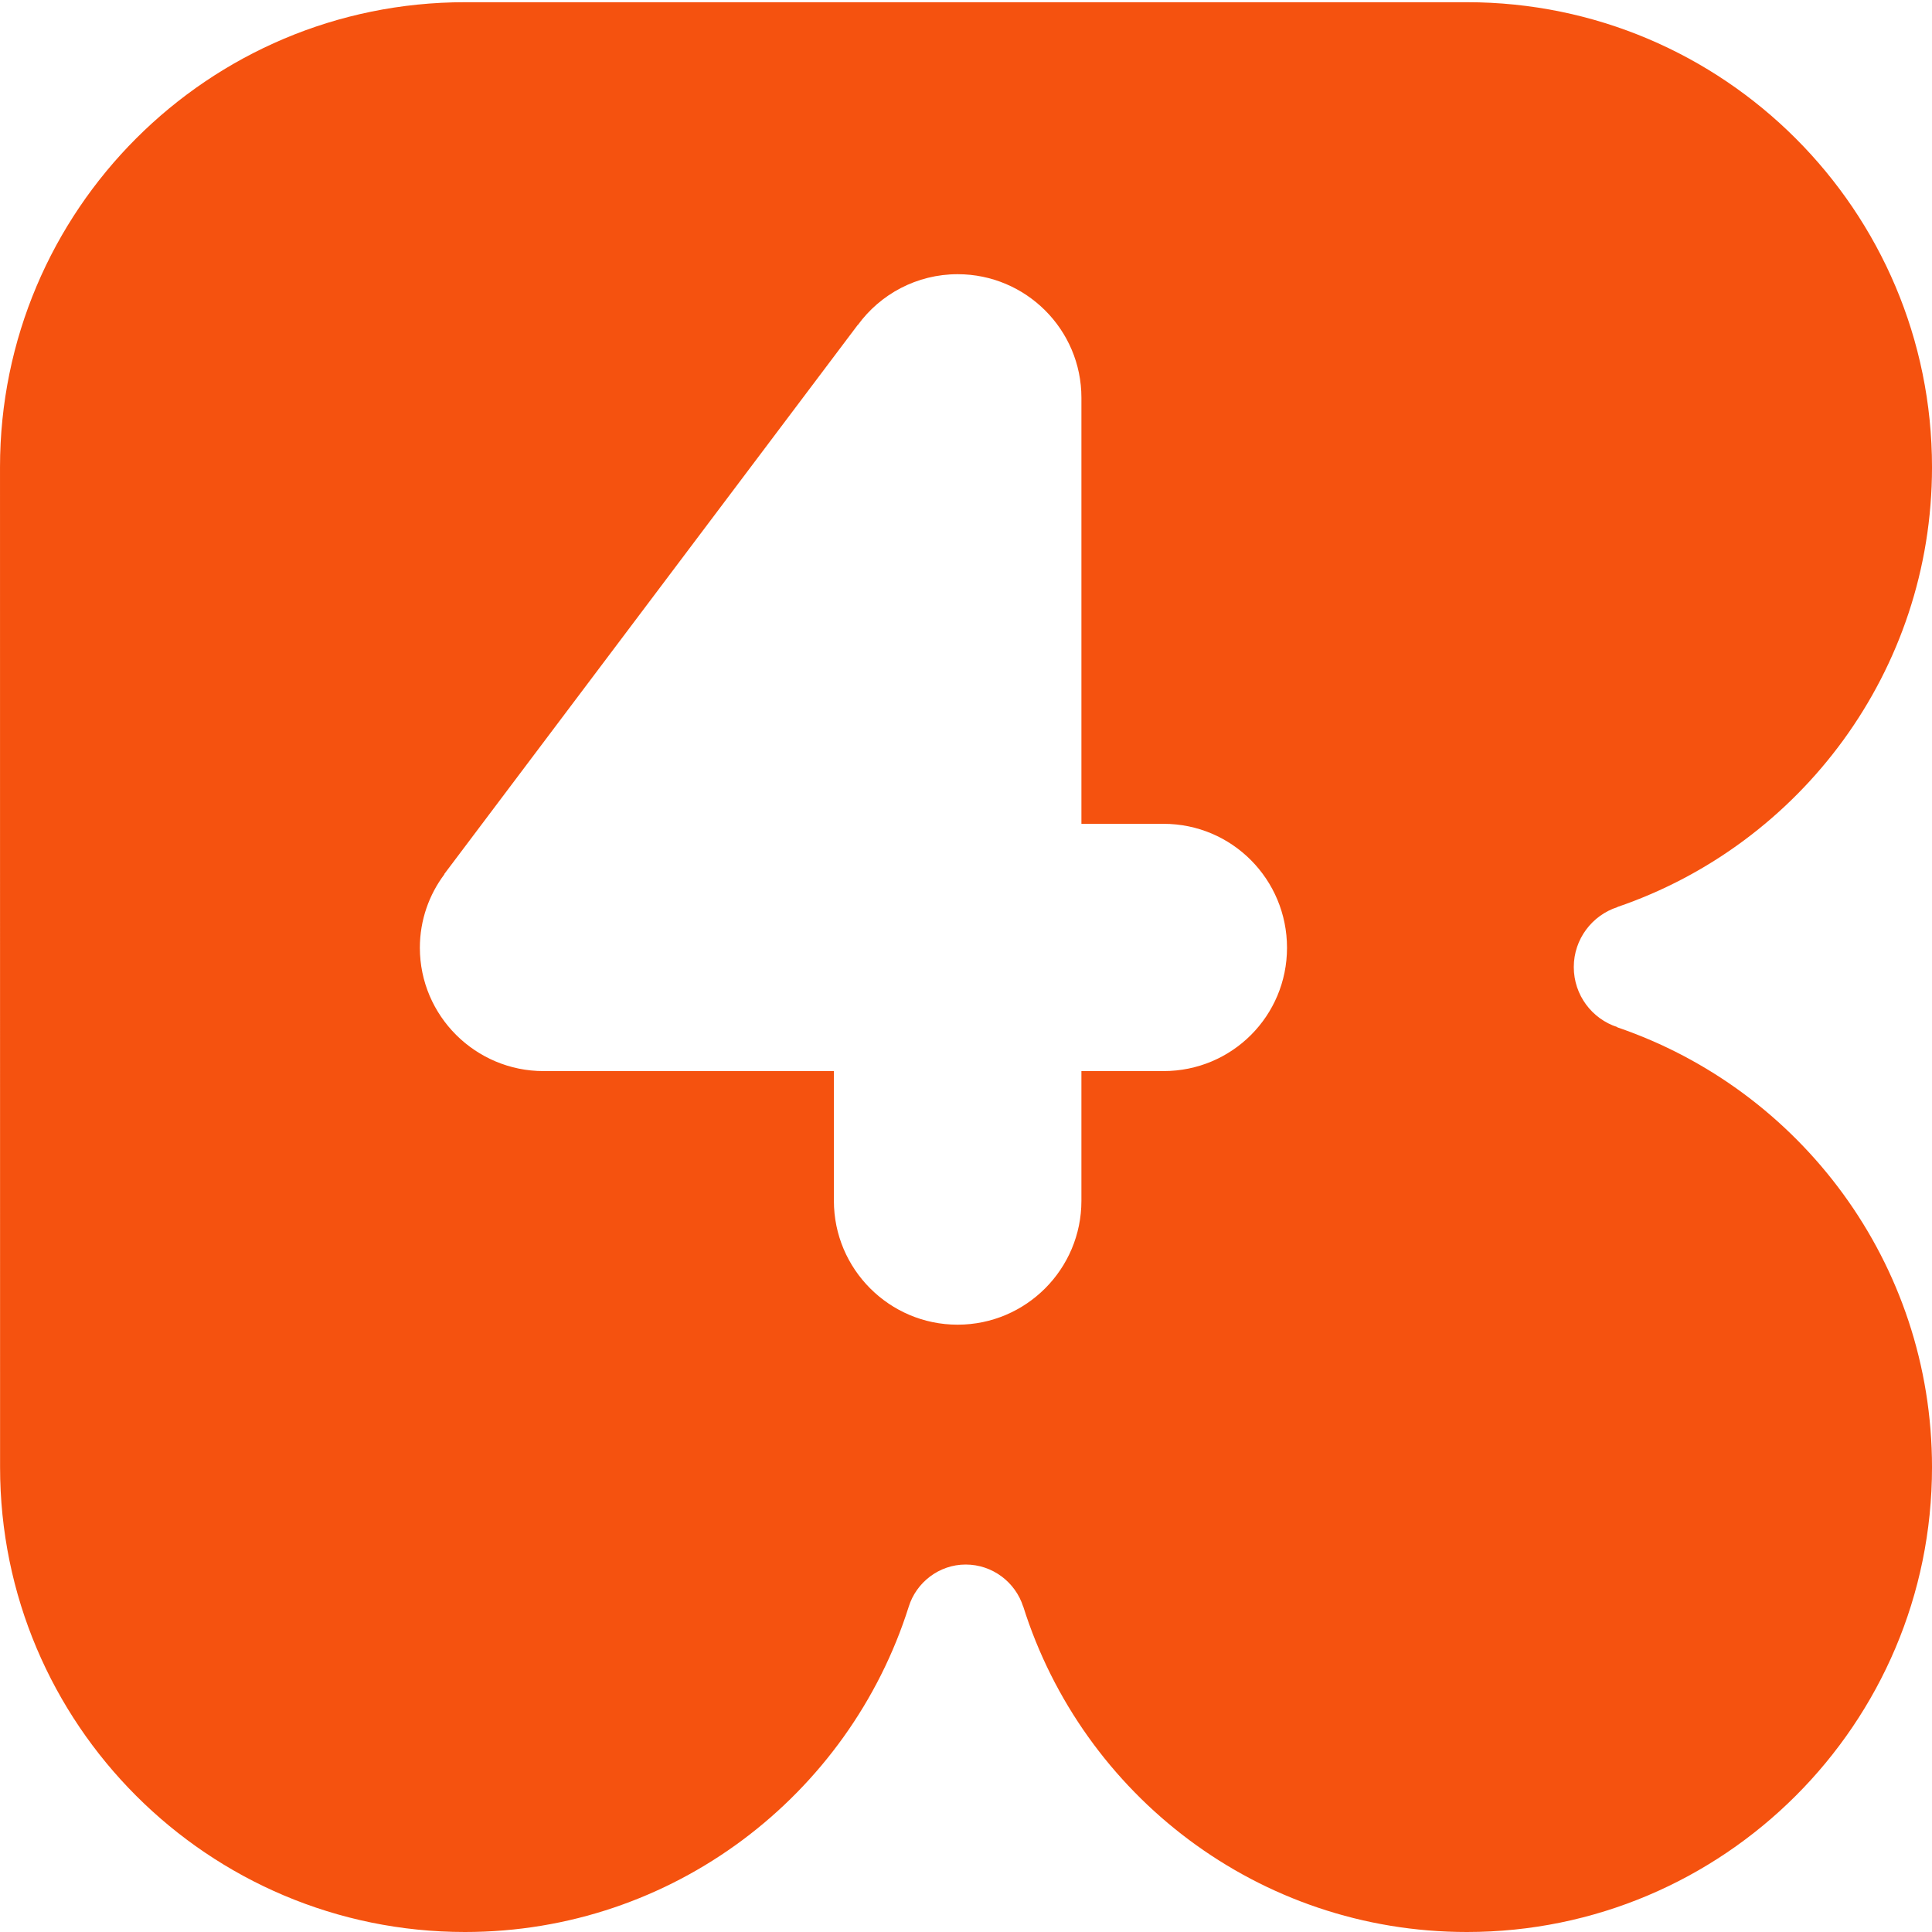
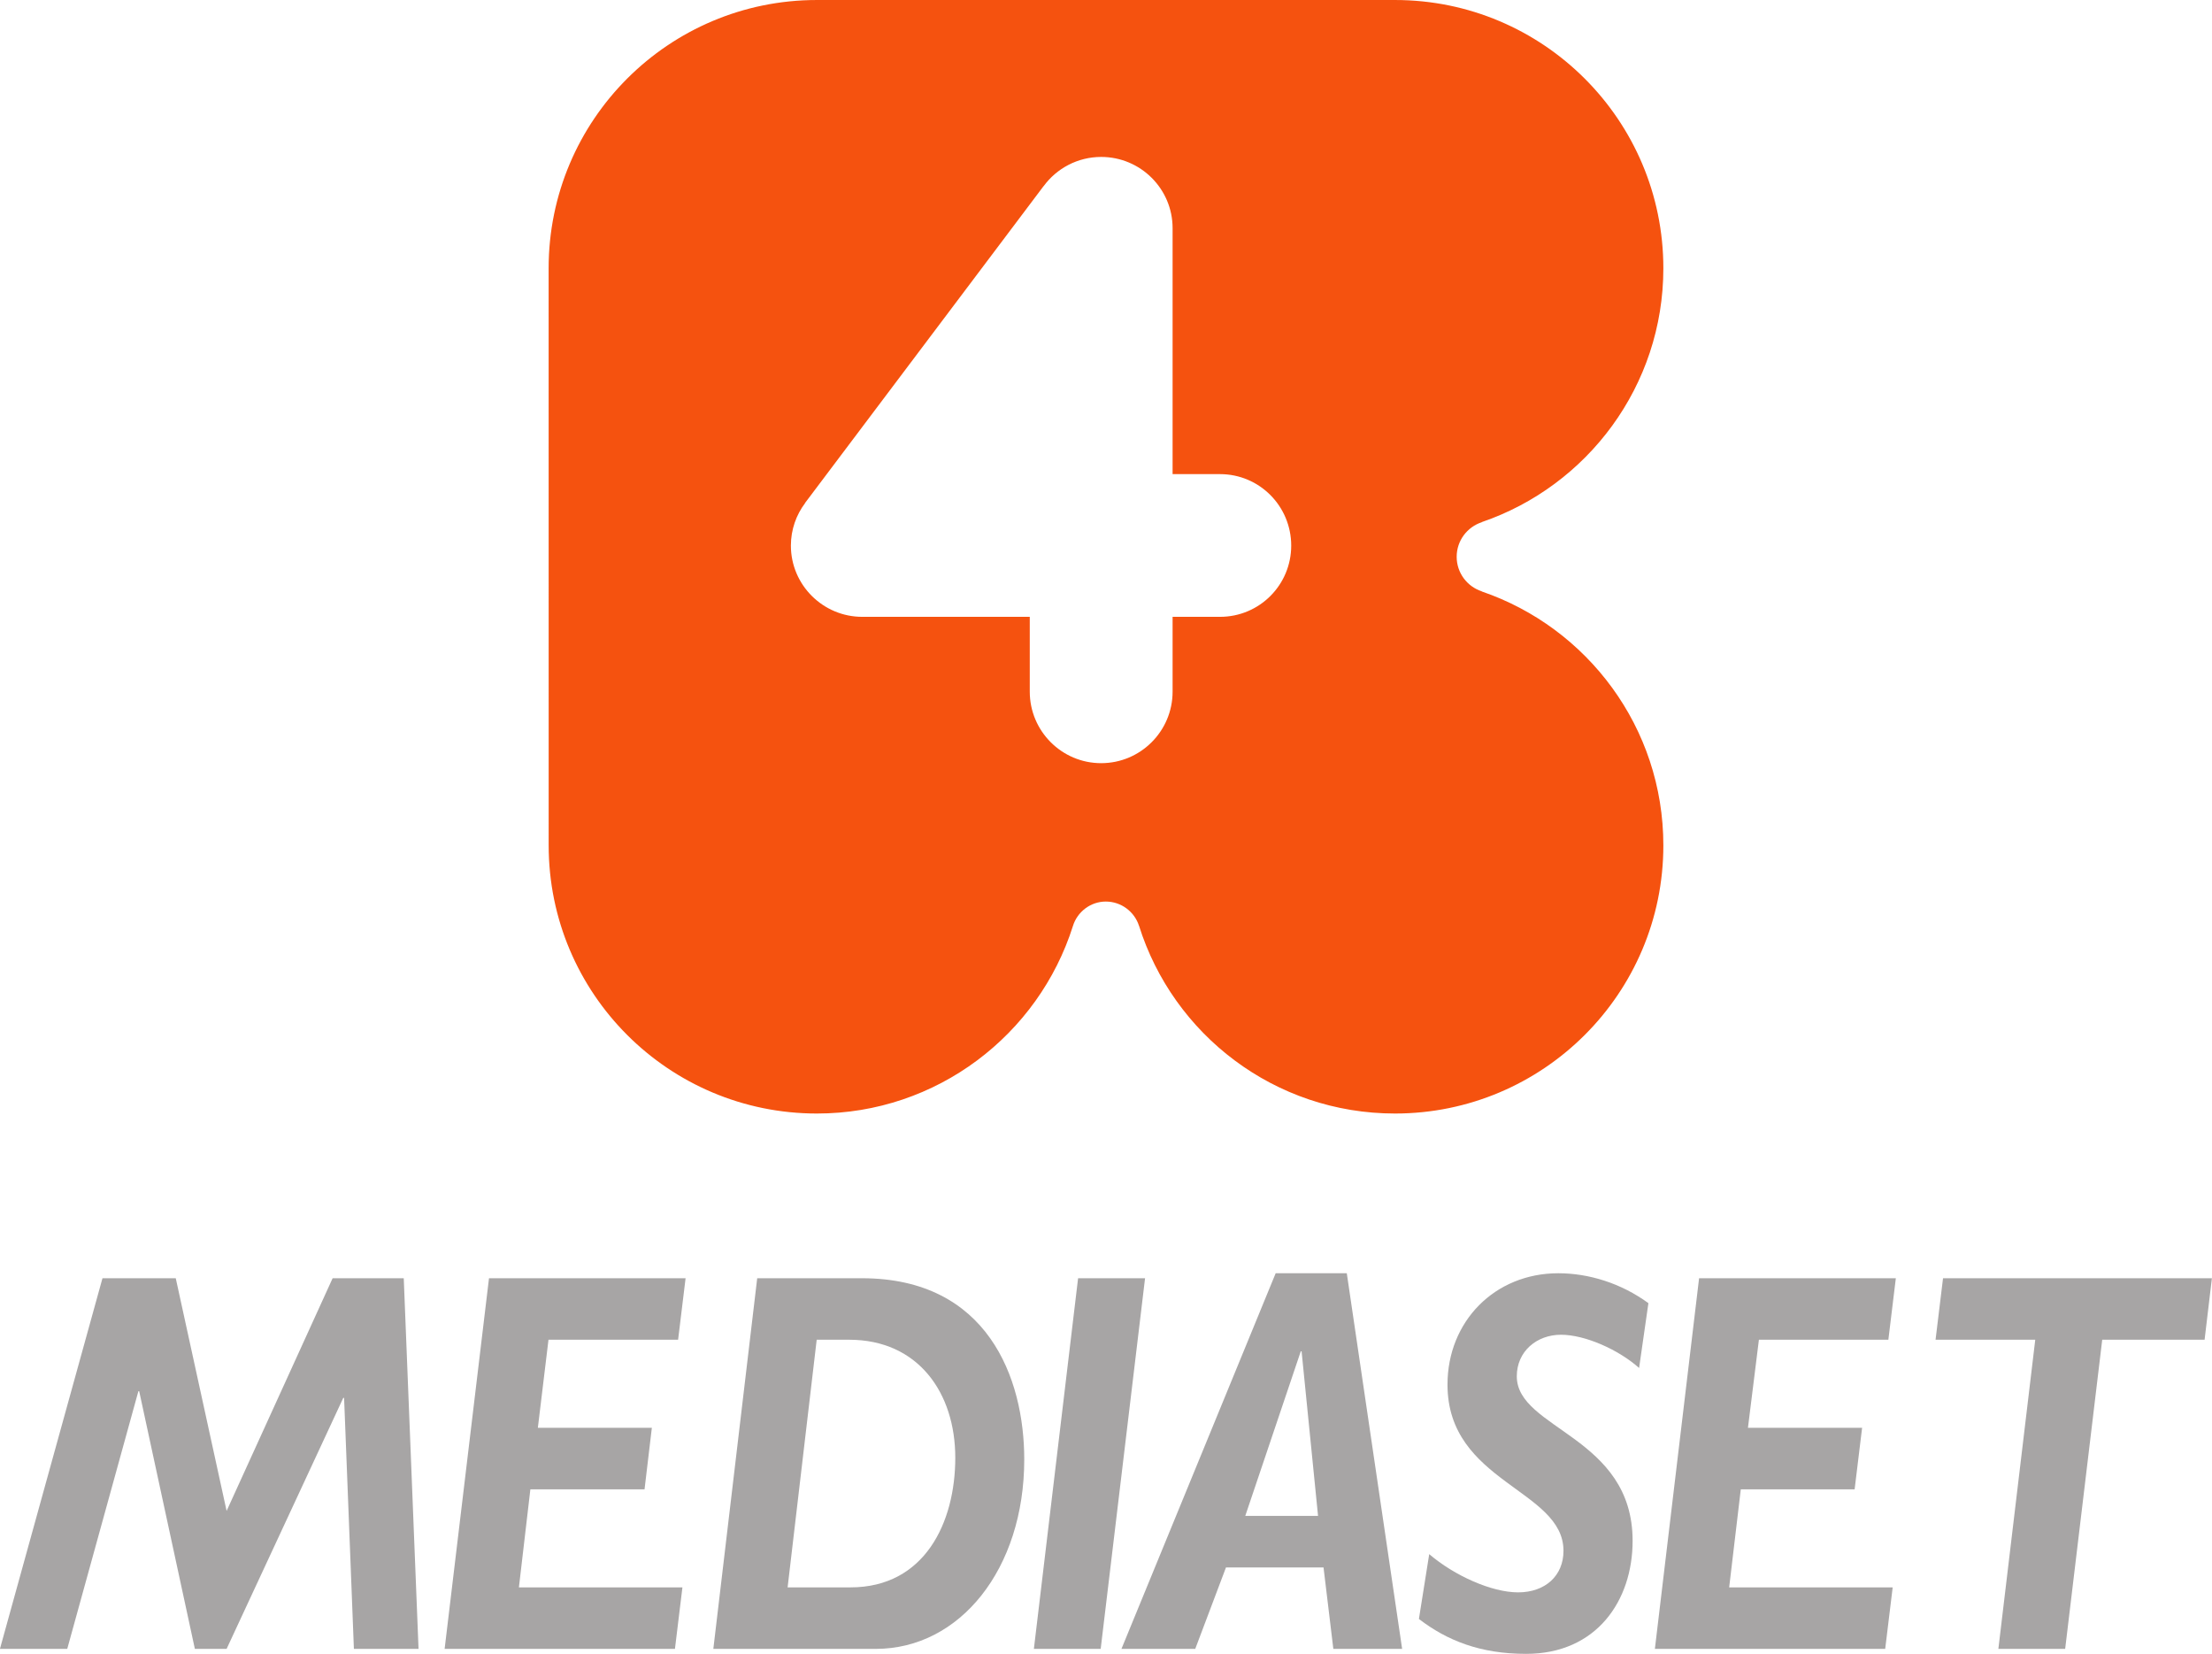
- <svg xmlns="http://www.w3.org/2000/svg" width="300" height="300" id="svg2" version="1.1">
-   <g id="layer1" transform="translate(-36.8228,-288.913)">
-     <path id="path53408" d="m 217.497,455.231 -12.753,0 0,20.139 c 0,10.619 -8.615,19.239 -19.228,19.239 -10.582,0 -19.207,-8.62 -19.207,-19.239 l 0,-20.139 -45.088,0 c -10.561,0 -19.197,-8.573 -19.202,-19.15 0,-4.3 1.442,-8.266 3.826,-11.431 l -0.042,-0.005 64.207,-85.278 0.021,0.01 c 3.477,-4.778 9.146,-7.886 15.491,-7.886 10.608,0 19.223,8.599 19.223,19.181 l 0,66.164 12.753,0 c 10.64,0 19.171,8.641 19.171,19.244 0,10.582 -8.531,19.15 -19.171,19.15 m 70.453,-6.798 0,-0.036 c -3.92,-1.27 -6.751,-4.966 -6.751,-9.317 0,-4.346 2.847,-8.037 6.767,-9.307 l 0,-0.021 c 28.41,-9.703 48.857,-36.629 48.857,-68.293 0,-39.862 -32.372,-72.202 -72.213,-72.202 l -155.585,0 c -39.898,0 -72.202,32.34 -72.202,72.202 l 0.01,155.289 c 0,39.846 32.309,72.166 72.192,72.166 32.273,0 59.652,-21.232 68.902,-50.507 1.166,-3.779 4.726,-6.553 8.844,-6.553 4.18,0 7.74,2.764 8.932,6.543 l 0,-0.042 c 9.208,29.3 36.536,50.559 68.902,50.559 39.836,0 72.218,-32.319 72.218,-72.166 0,-31.726 -20.467,-58.616 -48.872,-68.314" style="fill:#f5520f;fill-rule:nonzero;stroke:none" />
+ <svg xmlns="http://www.w3.org/2000/svg" height="448.35" width="600" version="1.1" viewBox="0 0 158.75 118.625">
+   <g transform="translate(46.626 -120.52)">
+     <path fill="#f5520f" d="m40.929 164.78h-3.401v5.37c0 2.83-2.297 5.13-5.128 5.13-2.822 0-5.122-2.3-5.122-5.13v-5.37h-12.023c-2.817 0-5.12-2.29-5.121-5.11 0-1.15 0.385-2.21 1.02-3.05h-0.011l17.122-22.74h0.006c0.927-1.27 2.439-2.1 4.131-2.1 2.829 0 5.126 2.29 5.126 5.11v17.65h3.401c2.837 0 5.112 2.3 5.112 5.13 0 2.82-2.275 5.11-5.112 5.11m18.788-1.82v-0.01c-1.046-0.34-1.801-1.32-1.801-2.48s0.76-2.14 1.805-2.48v-0.01c7.576-2.59 13.028-9.77 13.028-18.21 0-10.63-8.632-19.25-19.257-19.25h-41.49c-10.639 0-19.254 8.62-19.254 19.25l0.003 41.41c0 10.63 8.616 19.24 19.251 19.24 8.607 0 15.908-5.66 18.375-13.46 0.311-1.01 1.26-1.75 2.358-1.75 1.115 0 2.064 0.74 2.382 1.74v-0.01c2.455 7.82 9.743 13.48 18.374 13.48 10.623 0 19.258-8.61 19.258-19.24 0-8.46-5.457-15.63-13.032-18.22" />
+     <g fill="#a7a5a5" transform="matrix(1.1926 0 0 1.1926 328.24 -1402.9)">
+       <path d="m-289.14 1376.6h-3.89l-0.59-15.1h-0.05l-7.02 15.1h-1.91l-3.35-15.5h-0.05l-4.28 15.5h-4.05l6.17-22.3h4.41l3.06 14 6.38-14h4.28z" />
+       <path d="m-273.52 1358h-7.8l-0.64 5.3h6.86l-0.44 3.7h-6.87l-0.69 5.9h9.84l-0.45 3.7h-13.86l2.67-22.3h11.83z" />
+       <path d="m-262.46 1354.3c7.56 0 9.77 6 9.77 10.9 0 6.6-3.88 11.4-8.93 11.4h-9.78l2.64-22.3zm-4.47 18.6h3.78c4.47 0 6.31-3.9 6.31-7.8s-2.23-7.1-6.39-7.1h-1.95l-1.75 14.9" />
+       <path d="m-248.09 1376.6h-4.02l2.66-22.3h4.03z" />
+       <path d="m-229.95 1376.6h-4.14l-0.59-4.9h-5.87l-1.85 4.9h-4.44l9.28-22.6h4.28zm-9.44-8h4.38l-0.99-9.9h-0.05z" />
+       <path d="m-215.69 1359.7c-1.23-1.1-3.25-2-4.7-2-1.46 0-2.66 1-2.66 2.5 0 3.2 6.97 3.6 6.97 9.9 0 3.6-2.17 6.8-6.41 6.8-2.75 0-4.76-0.8-6.45-2.1l0.62-3.9c1.52 1.3 3.76 2.3 5.35 2.3 1.63 0 2.73-1 2.73-2.5 0-3.7-6.98-4.1-6.98-10 0-3.8 2.84-6.7 6.67-6.7 1.83 0 3.78 0.6 5.42 1.8z" />
+       <path d="m-200.69 1358h-7.79l-0.66 5.3h6.87l-0.45 3.7h-6.85l-0.7 5.9h9.84l-0.45 3.7h-13.86l2.66-22.3h11.84z" />
+       <path d="m-181.66 1358h-6.16l-2.23 18.6h-4.02l2.22-18.6h-6l0.45-3.7h16.18z" />
+     </g>
  </g>
</svg>
